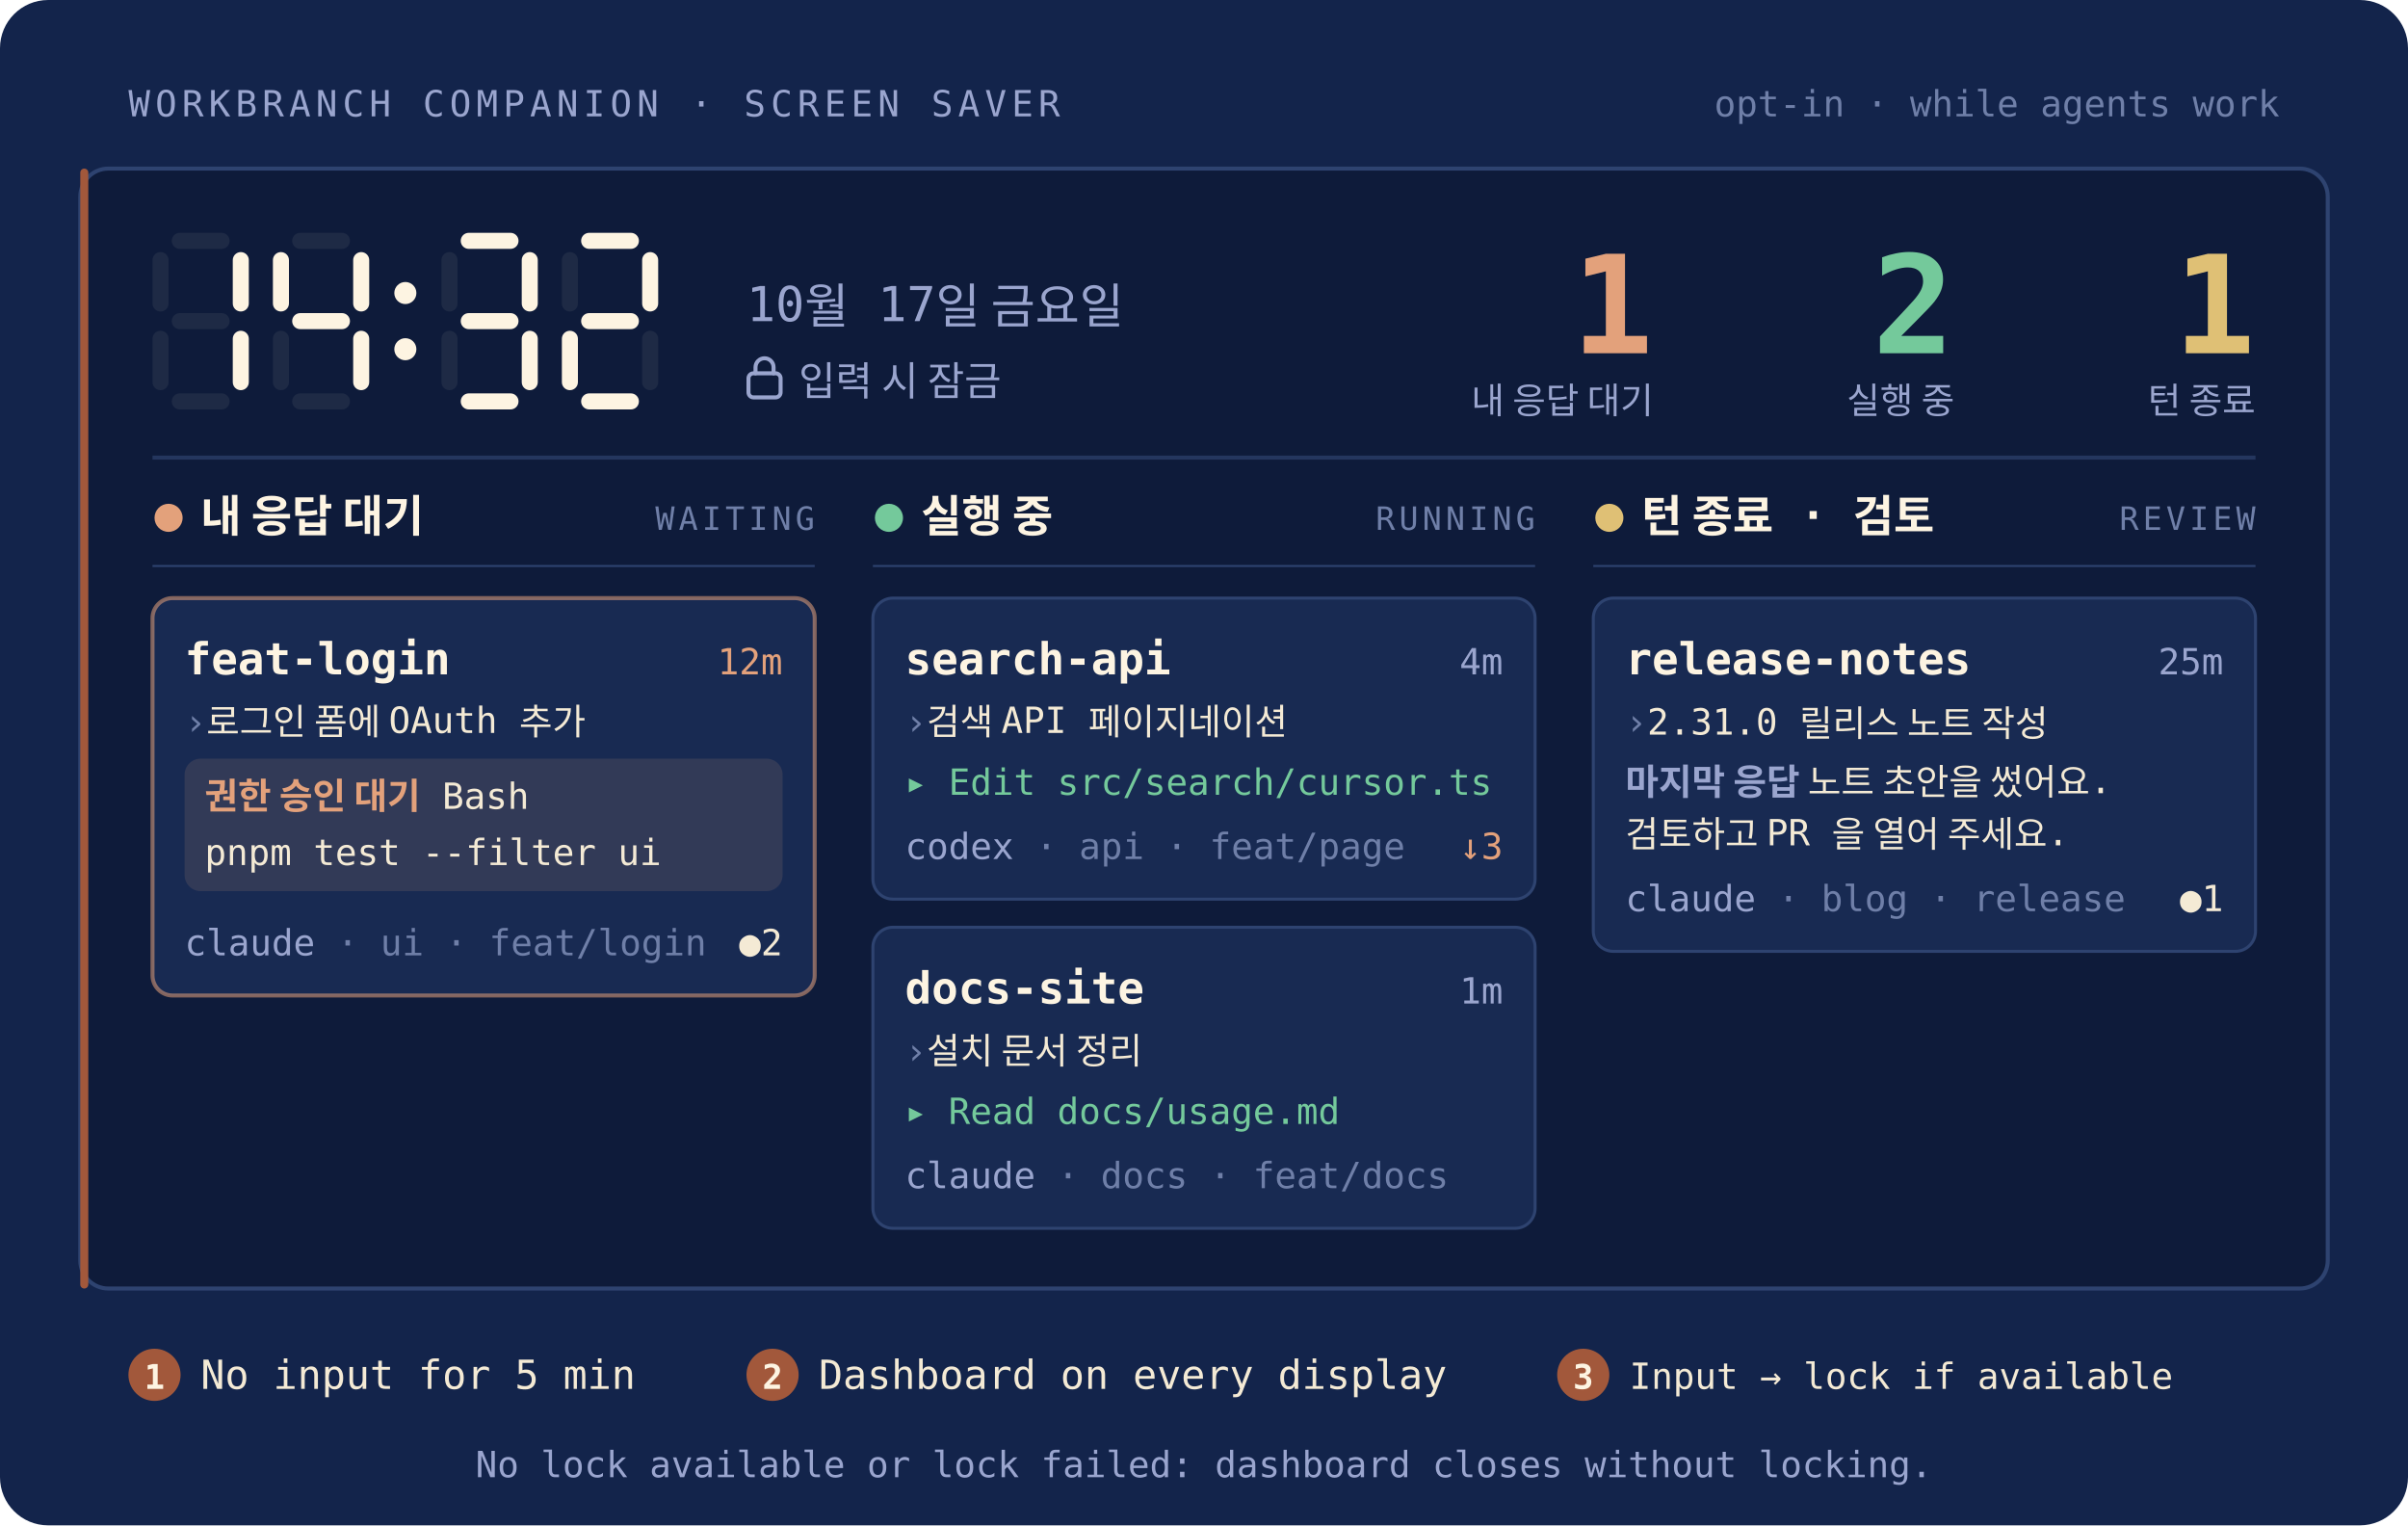
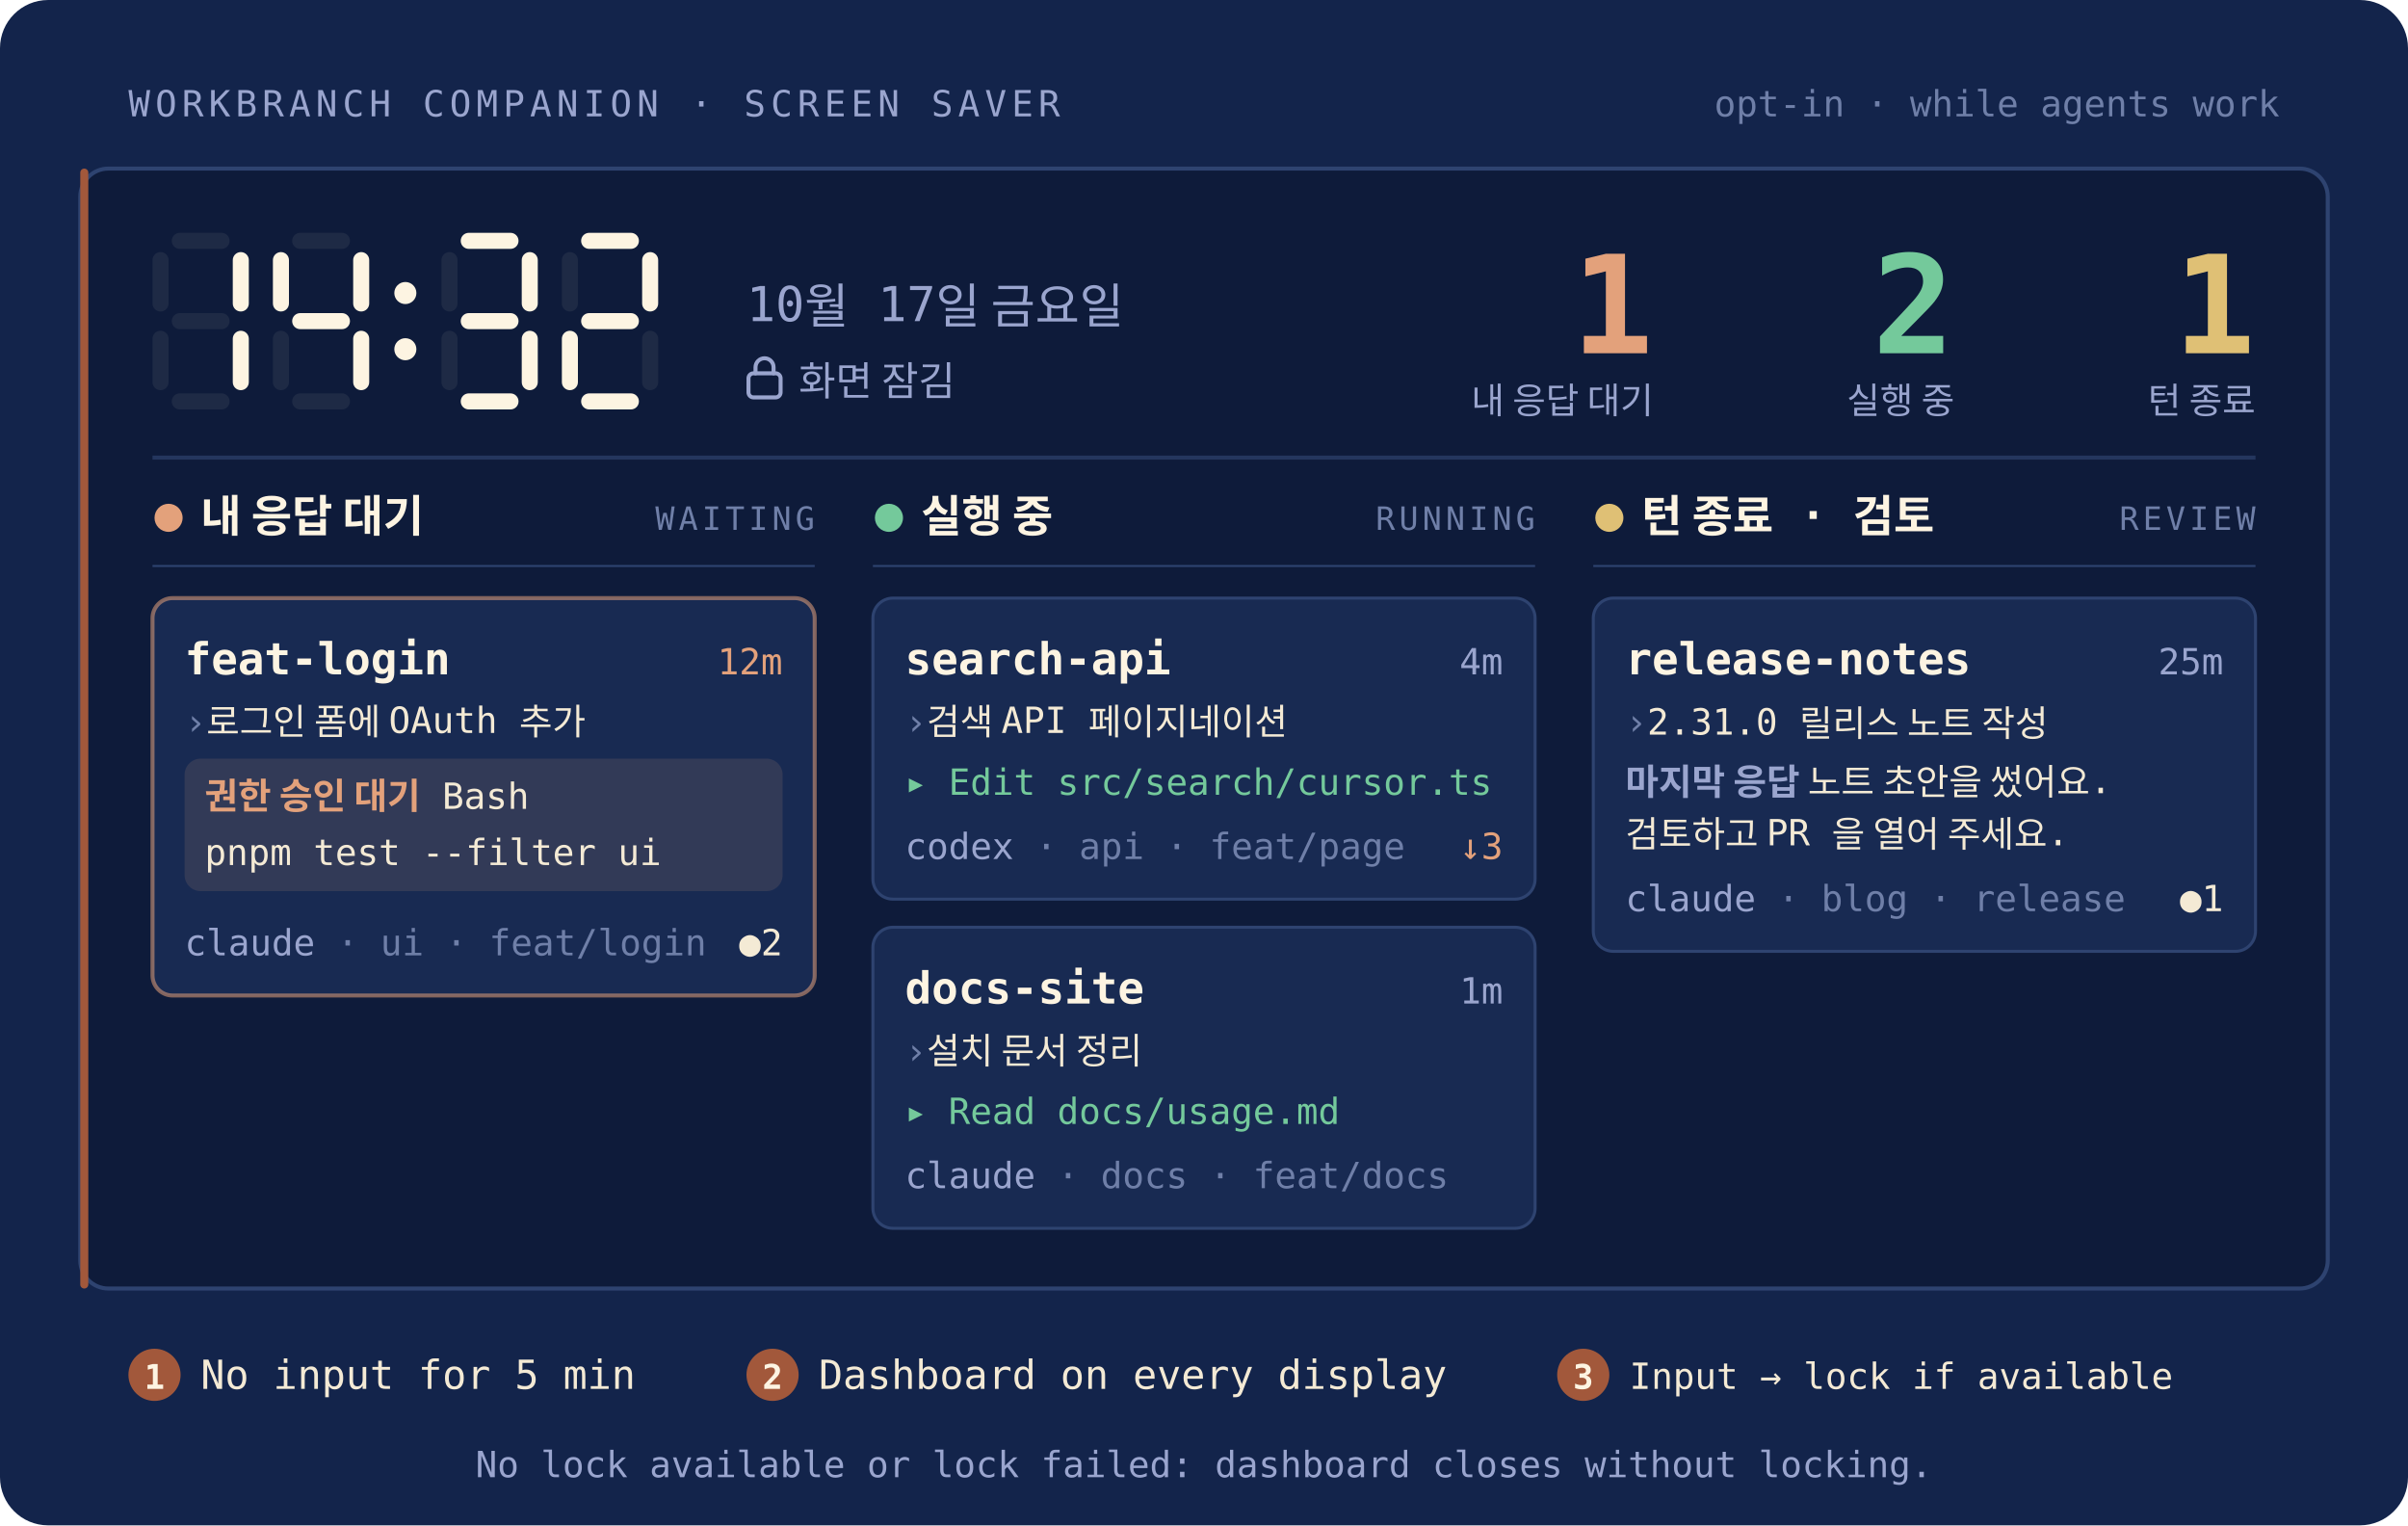
<svg xmlns="http://www.w3.org/2000/svg" width="1200" height="760" viewBox="0 0 1200 760" role="img" aria-labelledby="title desc">
  <rect width="1200" height="760" rx="24" fill="#13244B" />
  <g font-family="ui-monospace, SFMono-Regular, Menlo, Consolas, 'Apple SD Gothic Neo', 'Noto Sans KR', monospace">
    <text x="64" y="58" font-size="18" fill="#9AA5CE" letter-spacing="2.5">WORKBRANCH COMPANION · SCREEN SAVER</text>
    <text x="1136" y="58" font-size="18" fill="#6F7FA8" text-anchor="end">opt-in · while agents work</text>
    <g id="display">
      <rect x="40" y="84" width="1120" height="558" rx="14" fill="#0E1B3A" stroke="#2E4370" stroke-width="2" />
      <rect x="40" y="84" width="4" height="558" rx="2" fill="#A2583B" />
    </g>
    <g id="dashboard-top">
      <g id="segment-clock">
        <g transform="translate(76 116) scale(0.8)">
          <rect x="12" y="0" width="36" height="10" rx="5" fill="#FDF4E2" fill-opacity="0.07" />
          <rect x="50" y="12" width="10" height="37" rx="5" fill="#FDF4E2" />
          <rect x="50" y="61" width="10" height="37" rx="5" fill="#FDF4E2" />
          <rect x="12" y="100" width="36" height="10" rx="5" fill="#FDF4E2" fill-opacity="0.07" />
          <rect x="0" y="61" width="10" height="37" rx="5" fill="#FDF4E2" fill-opacity="0.07" />
          <rect x="0" y="12" width="10" height="37" rx="5" fill="#FDF4E2" fill-opacity="0.07" />
          <rect x="12" y="50" width="36" height="10" rx="5" fill="#FDF4E2" fill-opacity="0.07" />
        </g>
        <g transform="translate(136.0 116) scale(0.8)">
          <rect x="12" y="0" width="36" height="10" rx="5" fill="#FDF4E2" fill-opacity="0.07" />
          <rect x="50" y="12" width="10" height="37" rx="5" fill="#FDF4E2" />
          <rect x="50" y="61" width="10" height="37" rx="5" fill="#FDF4E2" />
          <rect x="12" y="100" width="36" height="10" rx="5" fill="#FDF4E2" fill-opacity="0.07" />
          <rect x="0" y="61" width="10" height="37" rx="5" fill="#FDF4E2" fill-opacity="0.07" />
          <rect x="0" y="12" width="10" height="37" rx="5" fill="#FDF4E2" />
          <rect x="12" y="50" width="36" height="10" rx="5" fill="#FDF4E2" />
        </g>
        <circle cx="202.0" cy="146" r="5.5" fill="#FDF4E2" />
        <circle cx="202.0" cy="174" r="5.5" fill="#FDF4E2" />
        <g transform="translate(220.0 116) scale(0.8)">
          <rect x="12" y="0" width="36" height="10" rx="5" fill="#FDF4E2" />
          <rect x="50" y="12" width="10" height="37" rx="5" fill="#FDF4E2" />
          <rect x="50" y="61" width="10" height="37" rx="5" fill="#FDF4E2" />
          <rect x="12" y="100" width="36" height="10" rx="5" fill="#FDF4E2" />
          <rect x="0" y="61" width="10" height="37" rx="5" fill="#FDF4E2" fill-opacity="0.07" />
          <rect x="0" y="12" width="10" height="37" rx="5" fill="#FDF4E2" fill-opacity="0.07" />
          <rect x="12" y="50" width="36" height="10" rx="5" fill="#FDF4E2" />
        </g>
        <g transform="translate(280.0 116) scale(0.8)">
          <rect x="12" y="0" width="36" height="10" rx="5" fill="#FDF4E2" />
          <rect x="50" y="12" width="10" height="37" rx="5" fill="#FDF4E2" />
          <rect x="50" y="61" width="10" height="37" rx="5" fill="#FDF4E2" fill-opacity="0.07" />
          <rect x="12" y="100" width="36" height="10" rx="5" fill="#FDF4E2" />
          <rect x="0" y="61" width="10" height="37" rx="5" fill="#FDF4E2" />
          <rect x="0" y="12" width="10" height="37" rx="5" fill="#FDF4E2" fill-opacity="0.07" />
          <rect x="12" y="50" width="36" height="10" rx="5" fill="#FDF4E2" />
        </g>
      </g>
      <text x="372" y="160" font-size="24" fill="#9AA5CE">10월 17일 금요일</text>
      <g transform="translate(372 178)" fill="none" stroke="#9AA5CE" stroke-width="2" stroke-linecap="round" stroke-linejoin="round">
        <rect x="1" y="8" width="16" height="12" rx="2.5" />
        <path d="M4.5 8V5a4.5 4.5 0 0 1 9 0v3" />
      </g>
-       <text x="398" y="197" font-size="20" fill="#9AA5CE">입력 시 잠금</text>
+       <text x="398" y="197" font-size="20" fill="#9AA5CE">화면 잠김</text>
      <text x="1124" y="176" font-size="68" fill="#DFC075" font-weight="700" text-anchor="end">1</text>
      <text x="1124" y="206" font-size="18" fill="#9AA5CE" text-anchor="end">턴 종료</text>
      <text x="974" y="176" font-size="68" fill="#74C99B" font-weight="700" text-anchor="end">2</text>
      <text x="974" y="206" font-size="18" fill="#9AA5CE" text-anchor="end">실행 중</text>
      <text x="824" y="176" font-size="68" fill="#E3A17B" font-weight="700" text-anchor="end">1</text>
      <text x="824" y="206" font-size="18" fill="#9AA5CE" text-anchor="end">내 응답 대기</text>
      <line x1="76" y1="228" x2="1124" y2="228" stroke="#24365E" stroke-width="2" />
    </g>
    <g id="column-waiting">
      <circle cx="84" cy="258" r="7" fill="#E3A17B" />
      <text x="100" y="265" font-size="22" fill="#FDF4E2" font-weight="700">내 응답 대기</text>
      <text x="406" y="264" font-size="16" fill="#6F7FA8" text-anchor="end" letter-spacing="2">WAITING</text>
      <line x1="76" y1="282" x2="406" y2="282" stroke="#2E4370" />
      <g id="card-feat-login" transform="translate(76 298)">
        <rect width="330" height="198" rx="10" fill="#182A52" stroke="#E3A17B" stroke-opacity="0.55" stroke-width="2" />
        <text x="16" y="38" font-size="22" fill="#FDF4E2" font-weight="700">feat-login</text>
        <text x="314" y="38" font-size="18" fill="#E3A17B" text-anchor="end">12m</text>
        <text x="16" y="68" font-size="18" fill="#F4EAD5">
          <tspan fill="#6F7FA8">› </tspan>로그인 폼에 OAuth 추가</text>
        <rect x="16" y="80" width="298" height="66" rx="8" fill="#E3A17B" fill-opacity="0.13" />
        <text x="26" y="105" font-size="18" fill="#F4EAD5">
          <tspan fill="#E3A17B" font-weight="700">권한 승인 대기</tspan>  Bash</text>
        <text x="26" y="133" font-size="18" fill="#F4EAD5">pnpm test --filter ui</text>
        <text x="16" y="178" font-size="18" fill="#6F7FA8">
          <tspan fill="#9AA5CE">claude</tspan> · ui · feat/login</text>
        <text x="314" y="178" font-size="18" fill="#F4EAD5" text-anchor="end">●2</text>
      </g>
    </g>
    <g id="column-running">
      <circle cx="443" cy="258" r="7" fill="#74C99B" />
      <text x="459" y="265" font-size="22" fill="#FDF4E2" font-weight="700">실행 중</text>
      <text x="765" y="264" font-size="16" fill="#6F7FA8" text-anchor="end" letter-spacing="2">RUNNING</text>
      <line x1="435" y1="282" x2="765" y2="282" stroke="#2E4370" />
      <g id="card-search-api" transform="translate(435 298)">
        <rect width="330" height="150" rx="10" fill="#182A52" stroke="#2E4370" stroke-width="1.5" />
        <text x="16" y="38" font-size="22" fill="#FDF4E2" font-weight="700">search-api</text>
        <text x="314" y="38" font-size="18" fill="#9AA5CE" text-anchor="end">4m</text>
        <text x="16" y="68" font-size="18" fill="#F4EAD5">
          <tspan fill="#6F7FA8">› </tspan>검색 API 페이지네이션</text>
        <text x="16" y="98" font-size="18" fill="#74C99B">▸ Edit src/search/cursor.ts</text>
        <text x="16" y="130" font-size="18" fill="#6F7FA8">
          <tspan fill="#9AA5CE">codex</tspan> · api · feat/page</text>
        <text x="314" y="130" font-size="18" fill="#E3A17B" text-anchor="end">↓3</text>
      </g>
      <g id="card-docs-site" transform="translate(435 462)">
        <rect width="330" height="150" rx="10" fill="#182A52" stroke="#2E4370" stroke-width="1.5" />
        <text x="16" y="38" font-size="22" fill="#FDF4E2" font-weight="700">docs-site</text>
        <text x="314" y="38" font-size="18" fill="#9AA5CE" text-anchor="end">1m</text>
        <text x="16" y="68" font-size="18" fill="#F4EAD5">
          <tspan fill="#6F7FA8">› </tspan>설치 문서 정리</text>
        <text x="16" y="98" font-size="18" fill="#74C99B">▸ Read docs/usage.md</text>
        <text x="16" y="130" font-size="18" fill="#6F7FA8">
          <tspan fill="#9AA5CE">claude</tspan> · docs · feat/docs</text>
      </g>
    </g>
    <g id="column-finished">
      <circle cx="802" cy="258" r="7" fill="#DFC075" />
      <text x="818" y="265" font-size="22" fill="#FDF4E2" font-weight="700">턴 종료 · 검토</text>
      <text x="1124" y="264" font-size="16" fill="#6F7FA8" text-anchor="end" letter-spacing="2">REVIEW</text>
      <line x1="794" y1="282" x2="1124" y2="282" stroke="#2E4370" />
      <g id="card-release-notes" transform="translate(794 298)">
        <rect width="330" height="176" rx="10" fill="#182A52" stroke="#2E4370" stroke-width="1.5" />
        <text x="16" y="38" font-size="22" fill="#FDF4E2" font-weight="700">release-notes</text>
        <text x="314" y="38" font-size="18" fill="#9AA5CE" text-anchor="end">25m</text>
        <text x="16" y="68" font-size="18" fill="#F4EAD5">
          <tspan fill="#6F7FA8">› </tspan>2.31.0 릴리스 노트 작성</text>
        <text x="16" y="98" font-size="18" fill="#F4EAD5">
          <tspan fill="#9AA5CE" font-weight="700">마지막 응답</tspan>  노트 초안을 썼어요.</text>
        <text x="16" y="124" font-size="18" fill="#F4EAD5">검토하고 PR 을 열어 주세요.</text>
        <text x="16" y="156" font-size="18" fill="#6F7FA8">
          <tspan fill="#9AA5CE">claude</tspan> · blog · release</text>
        <text x="314" y="156" font-size="18" fill="#F4EAD5" text-anchor="end">●1</text>
      </g>
    </g>
    <g id="flow">
      <circle cx="77" cy="685" r="13" fill="#A2583B" />
      <text x="77" y="692" font-size="17" fill="#FDF4E2" font-weight="700" text-anchor="middle">1</text>
      <text x="100" y="692" font-size="20" fill="#F4EAD5">No input for 5 min</text>
      <circle cx="385" cy="685" r="13" fill="#A2583B" />
      <text x="385" y="692" font-size="17" fill="#FDF4E2" font-weight="700" text-anchor="middle">2</text>
      <text x="408" y="692" font-size="20" fill="#F4EAD5">Dashboard on every display</text>
      <circle cx="789" cy="685" r="13" fill="#A2583B" />
      <text x="789" y="692" font-size="17" fill="#FDF4E2" font-weight="700" text-anchor="middle">3</text>
      <text x="812" y="692" font-size="18" fill="#F4EAD5">Input → lock if available</text>
    </g>
    <text x="600" y="736" font-size="18" fill="#9AA5CE" text-anchor="middle">No lock available or lock failed: dashboard closes without locking.</text>
  </g>
</svg>
